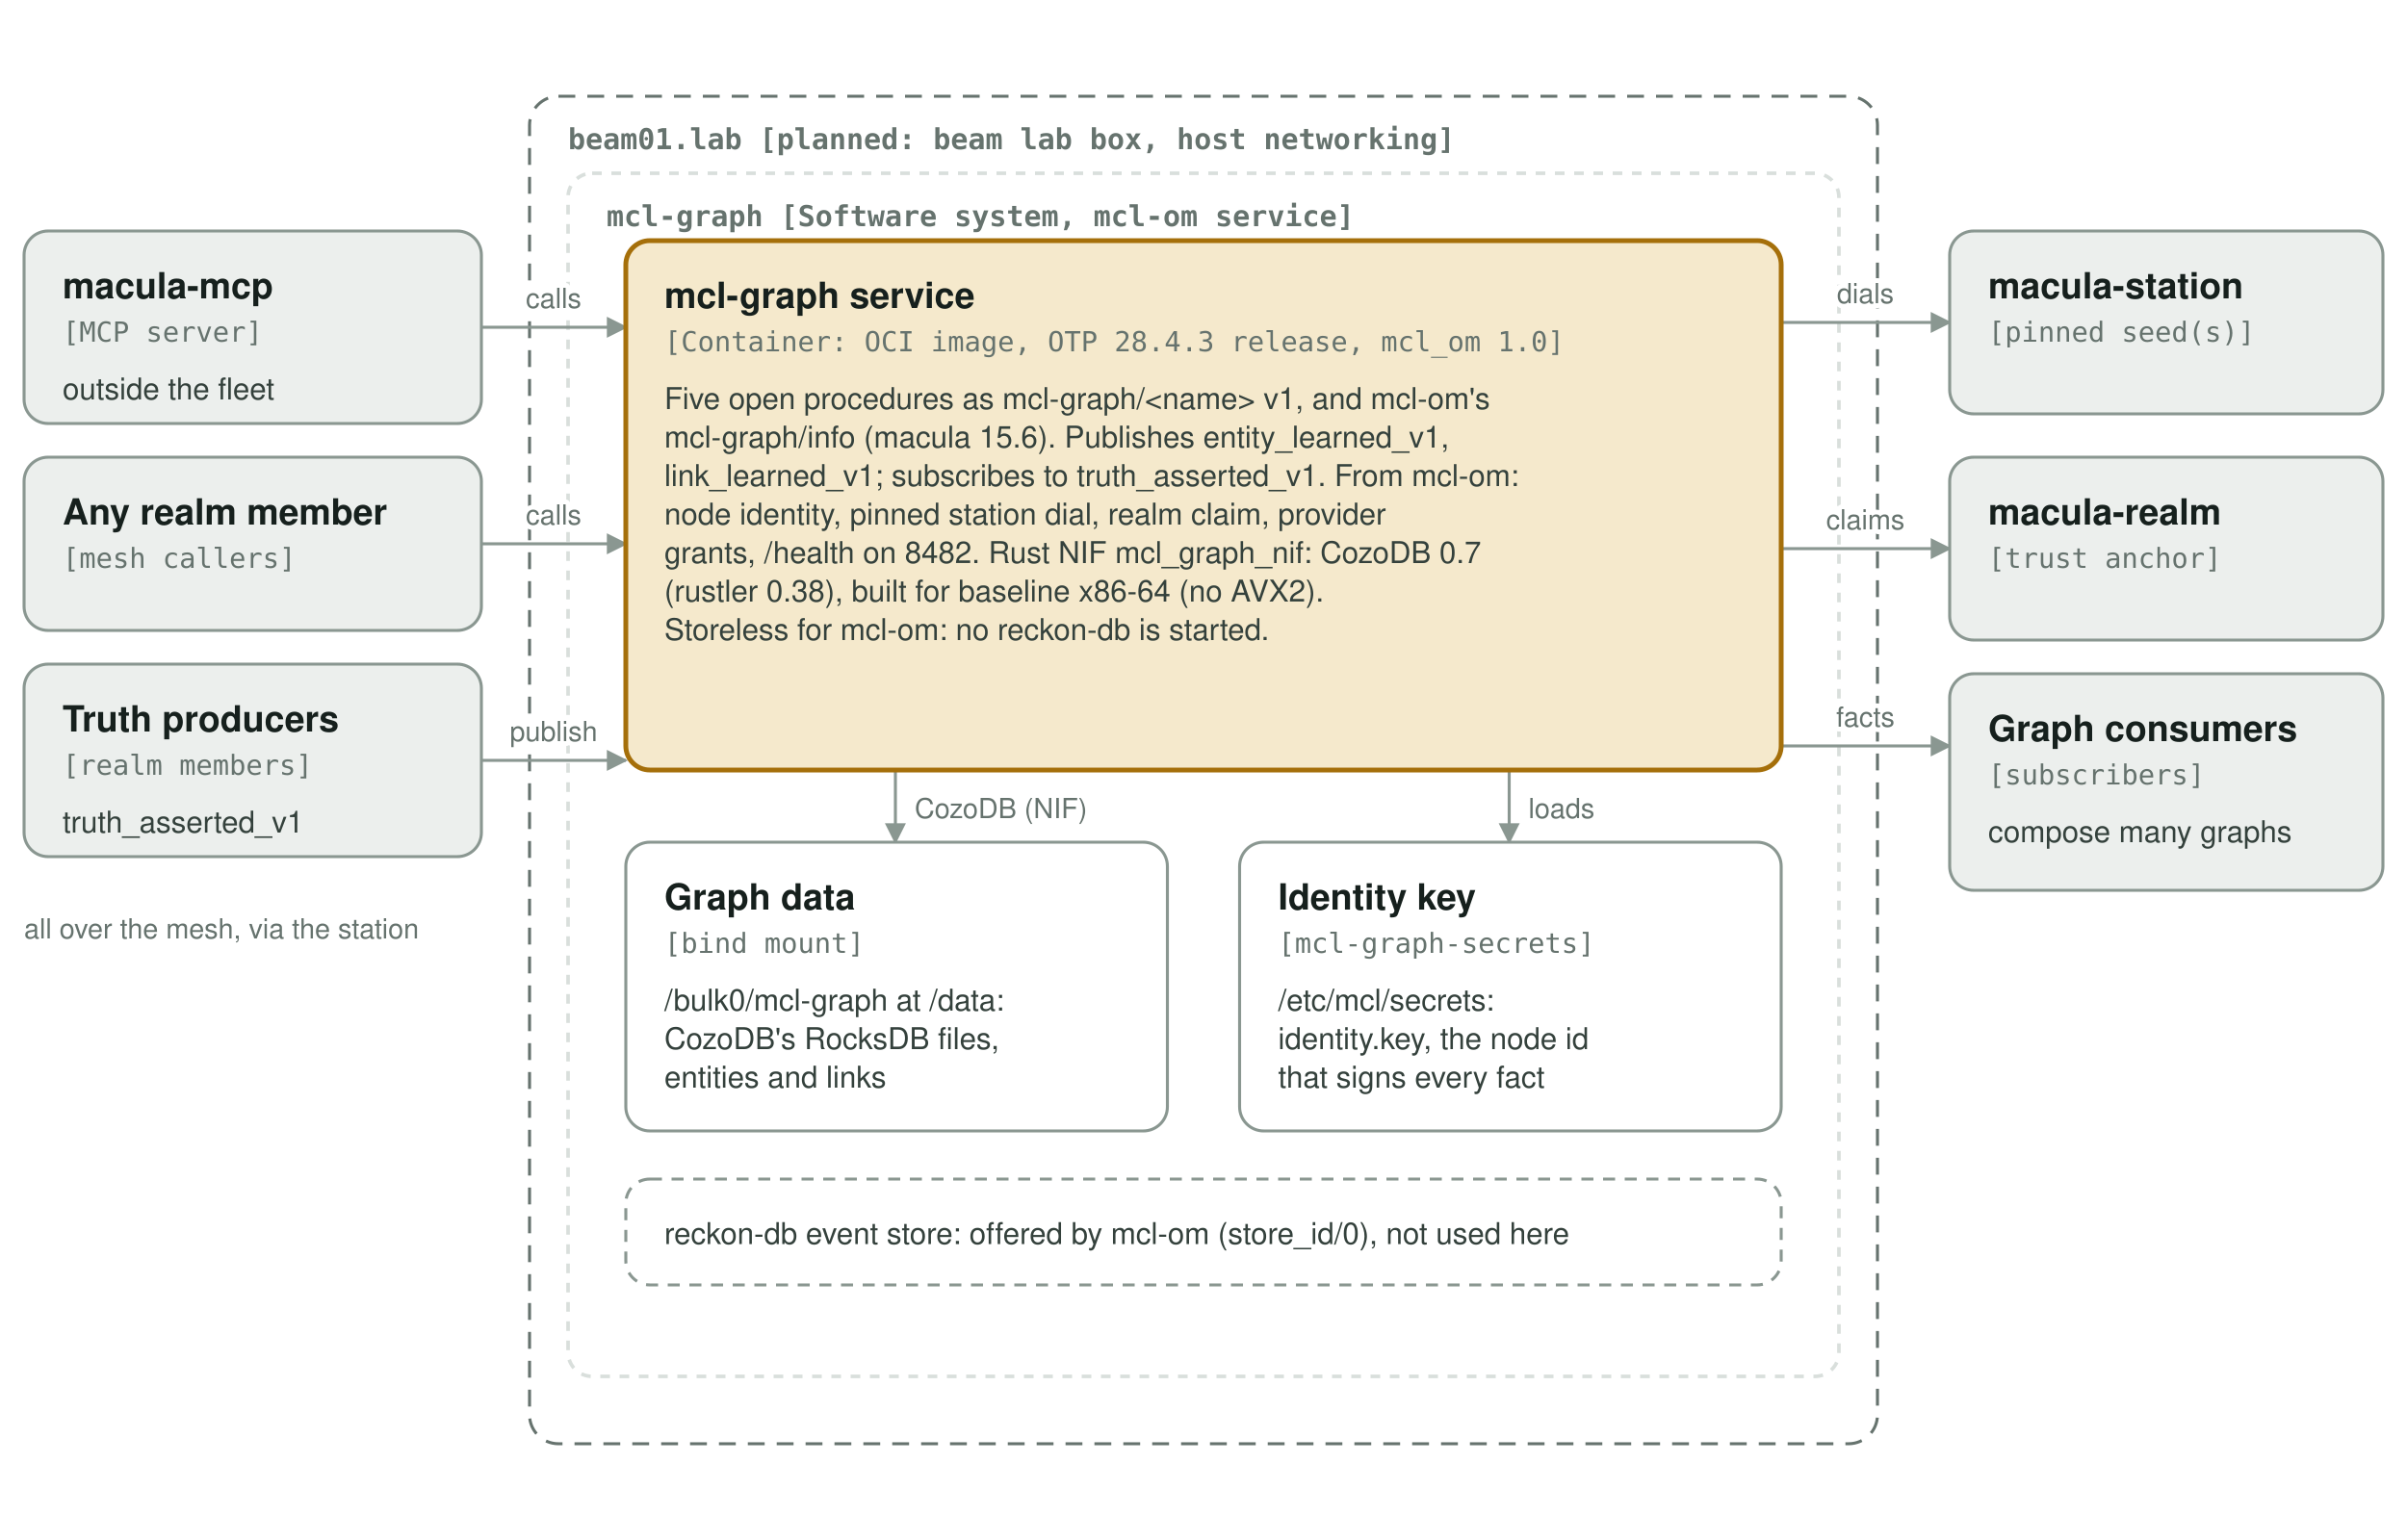
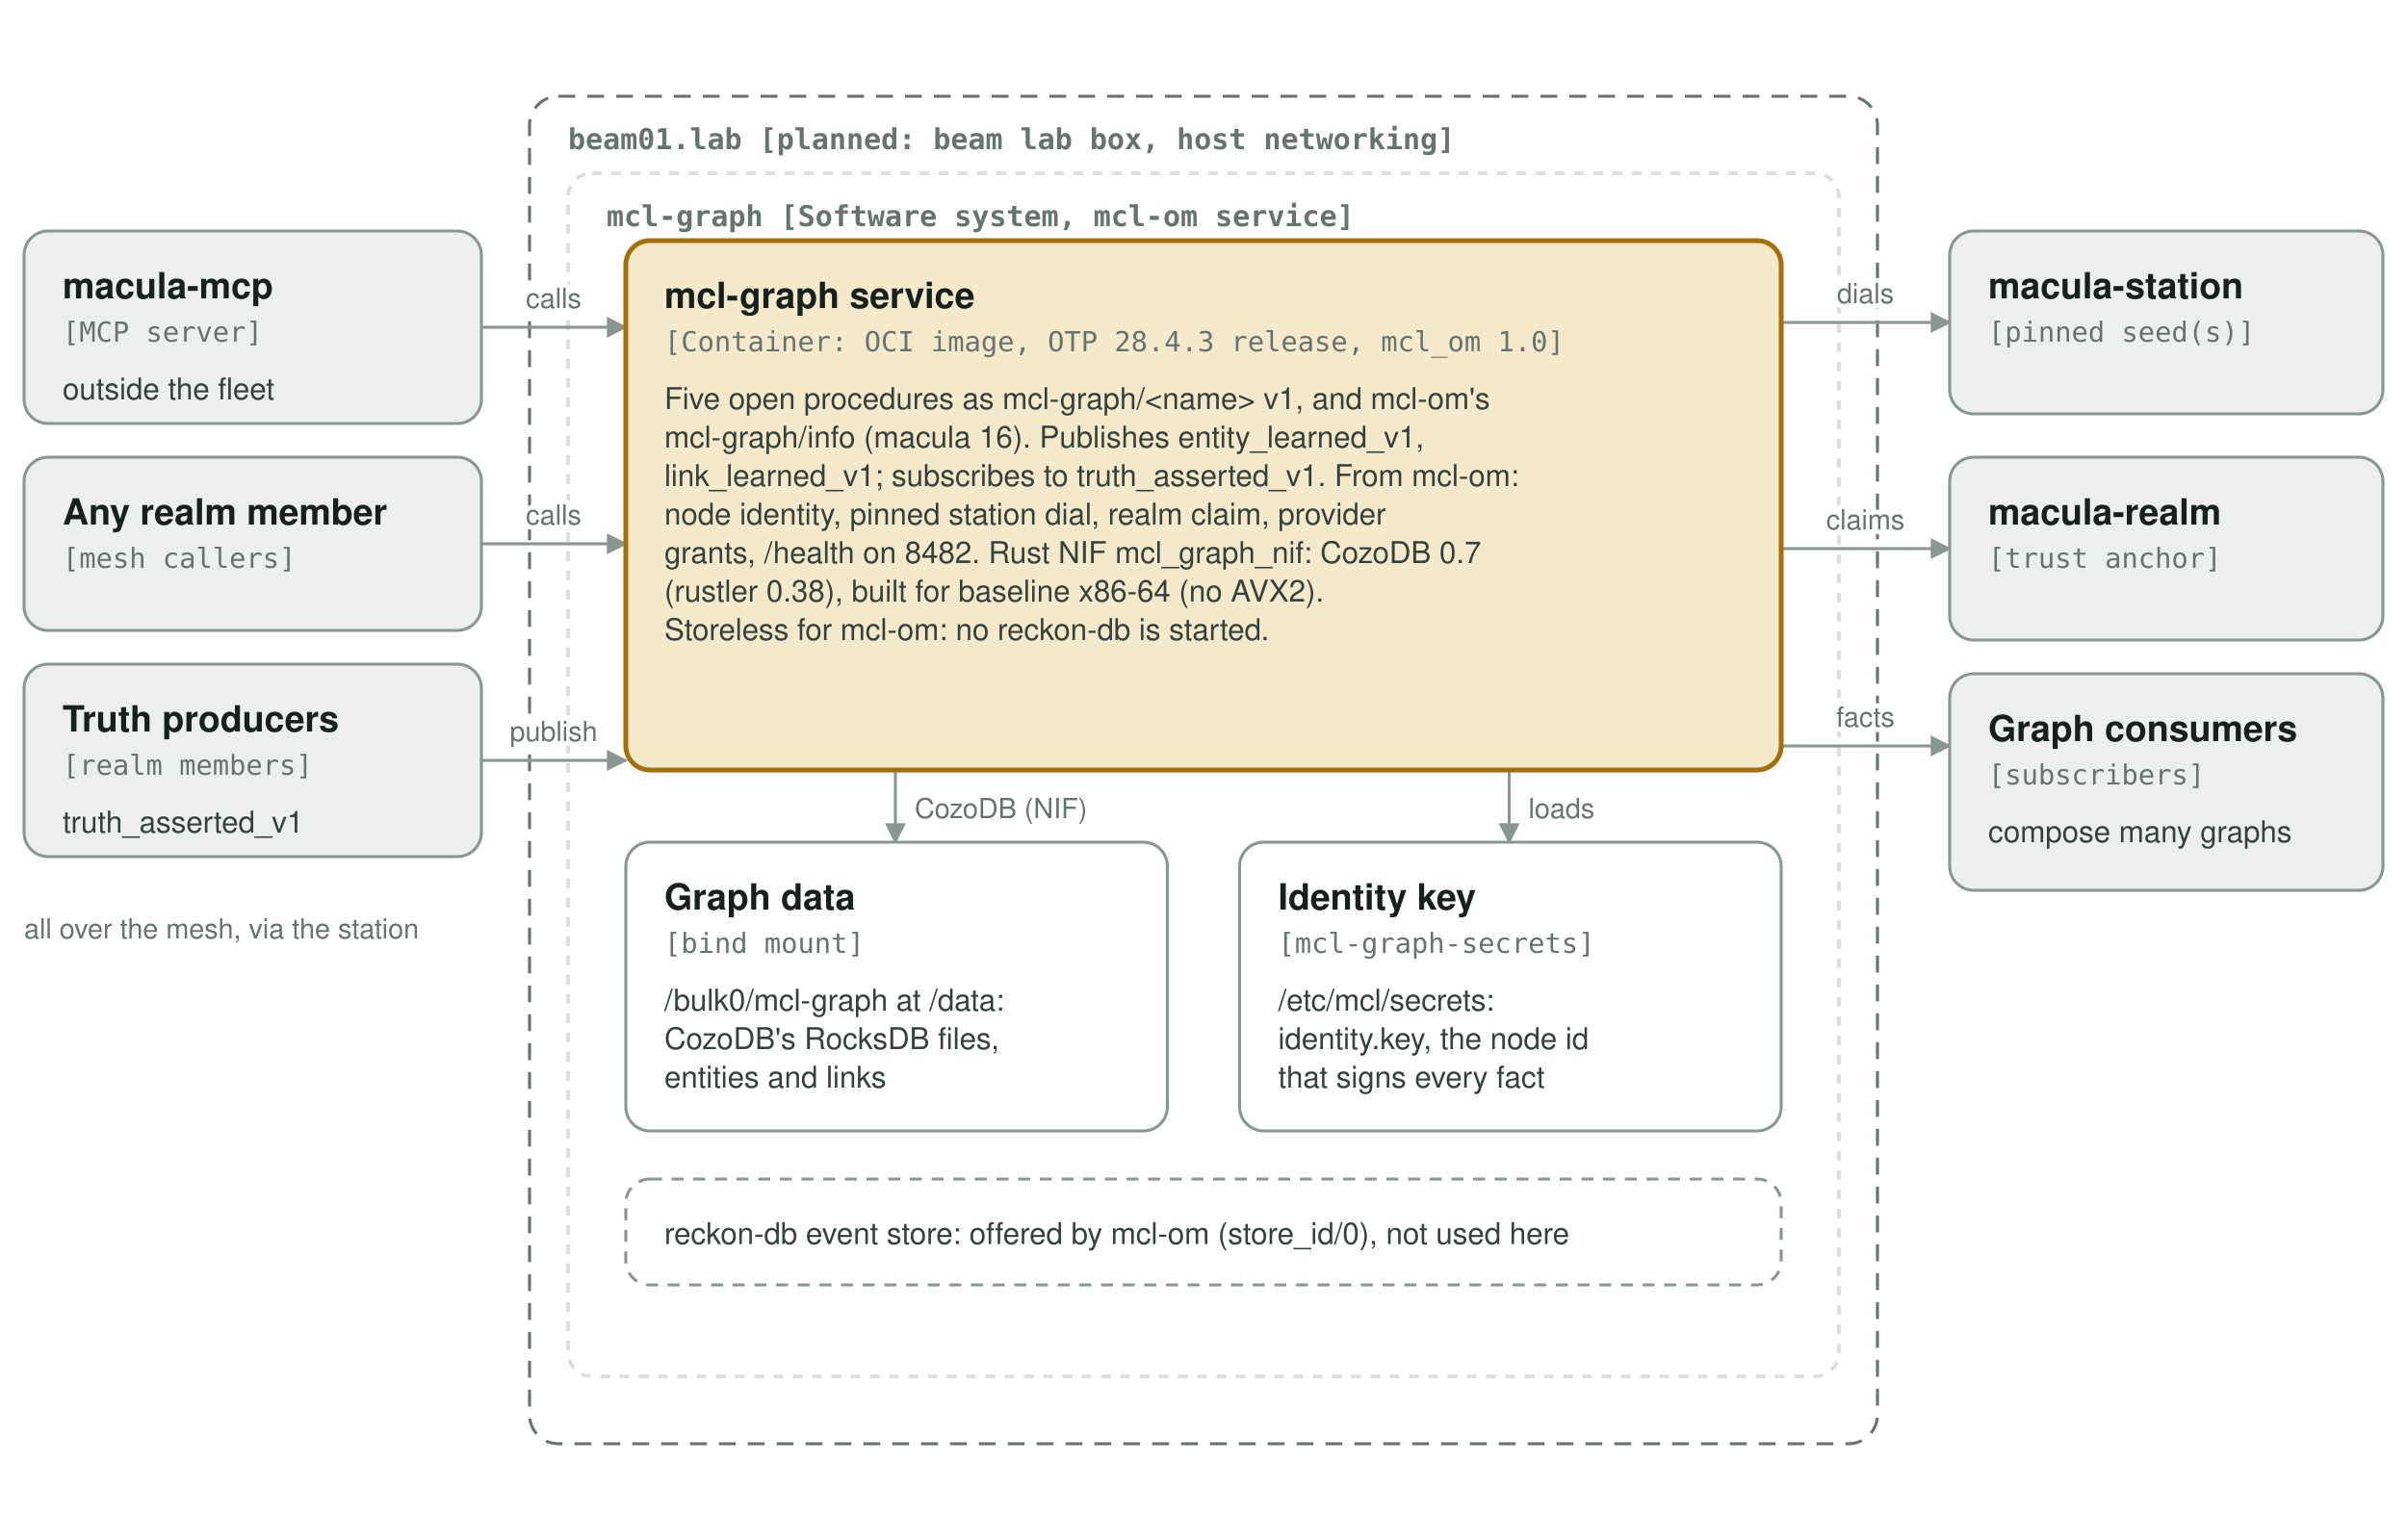
<svg xmlns="http://www.w3.org/2000/svg" viewBox="0 0 1000 640" role="img" aria-label="mcl-graph containers">
  <style>
.t-name { font-family: "Atkinson Hyperlegible", "Segoe UI", system-ui, -apple-system, Helvetica, Arial, sans-serif; font-size: 15px; font-weight: 700; }
.t-desc { font-family: "Atkinson Hyperlegible", "Segoe UI", system-ui, -apple-system, Helvetica, Arial, sans-serif; font-size: 12.5px; }
.t-rel { font-family: "Atkinson Hyperlegible", "Segoe UI", system-ui, -apple-system, Helvetica, Arial, sans-serif; font-size: 11.5px; paint-order: stroke; stroke-width: 4px; stroke-linejoin: round; }
.t-code { font-family: "JetBrains Mono", ui-monospace, Menlo, Consolas, monospace; font-size: 13px; font-weight: 600; }
.t-small { font-size: 12px; }
.t-type { font-family: "JetBrains Mono", ui-monospace, Menlo, Consolas, monospace; font-size: 11.5px; }
.t-bound { font-family: "JetBrains Mono", ui-monospace, Menlo, Consolas, monospace; font-size: 12px; font-weight: 600; }
.edge { fill: none; stroke-width: 1.25; }
.edge-later { fill: none; stroke-width: 1.25; stroke-dasharray: 5 4; }
.bg { fill: #FFFFFF; }
.b-sys { fill: #F5E9CC; stroke: #A56F0A; stroke-width: 2; }
.b-ext { fill: #ECEFED; stroke: #8A9791; stroke-width: 1.25; }
.b-per { fill: #E3EBF2; stroke: #3B5B7A; stroke-width: 1.25; }
.b-cmp { fill: #FFFFFF; stroke: #8A9791; stroke-width: 1.25; }
.b-later { fill: none; stroke: #8A9791; stroke-width: 1.25; stroke-dasharray: 5 4; }
.bound { fill: none; stroke: #66736E; stroke-width: 1.25; stroke-dasharray: 7 5; }
.bound-in { fill: none; stroke: #D9DFDC; stroke-width: 1.5; stroke-dasharray: 4 4; }
.head { fill: #3B5B7A; }
.t-name { fill: #16201D; }
.t-code { fill: #16201D; }
.t-type { fill: #66736E; }
.t-desc { fill: #34413C; }
.t-bound { fill: #66736E; }
.t-rel { fill: #66736E; stroke: #FFFFFF; }
.edge, .edge-later { stroke: #8A9791; }
.arrowhead { fill: #8A9791; }
@media (prefers-color-scheme: dark) {
.bg { fill: #171F1C; }
.b-sys { fill: #3A2E13; stroke: #E3AA3C; stroke-width: 2; }
.b-ext { fill: #1C2421; stroke: #7D8B85; stroke-width: 1.25; }
.b-per { fill: #1D2A36; stroke: #8EB4D8; stroke-width: 1.25; }
.b-cmp { fill: #171F1C; stroke: #7D8B85; stroke-width: 1.25; }
.b-later { fill: none; stroke: #7D8B85; stroke-width: 1.25; stroke-dasharray: 5 4; }
.bound { fill: none; stroke: #93A09A; stroke-width: 1.25; stroke-dasharray: 7 5; }
.bound-in { fill: none; stroke: #2A3431; stroke-width: 1.5; stroke-dasharray: 4 4; }
.head { fill: #8EB4D8; }
.t-name { fill: #E6ECE9; }
.t-code { fill: #E6ECE9; }
.t-type { fill: #93A09A; }
.t-desc { fill: #C3CDC8; }
.t-bound { fill: #93A09A; }
.t-rel { fill: #93A09A; stroke: #171F1C; }
.edge, .edge-later { stroke: #7D8B85; }
.arrowhead { fill: #7D8B85; }
}
</style>
  <defs>
    <marker id="a" viewBox="0 0 10 10" refX="9" refY="5" markerWidth="7" markerHeight="7" orient="auto-start-reverse">
      <path class="arrowhead" d="M0 0L10 5L0 10z" />
    </marker>
  </defs>
  <rect class="bg" x="0" y="0" width="1000" height="640" />
  <rect class="bound" x="220" y="40" width="560" height="560" rx="12" />
  <text class="t-bound" x="236" y="62">beam01.lab [planned: beam lab box, host networking]</text>
  <rect class="bound-in" x="236" y="72" width="528" height="500" rx="10" />
  <text class="t-bound" x="252" y="94">mcl-graph [Software system, mcl-om service]</text>
  <path class="edge" d="M200 136H260" marker-end="url(#a)" />
  <path class="edge" d="M200 226H260" marker-end="url(#a)" />
  <path class="edge" d="M200 316H260" marker-end="url(#a)" />
  <path class="edge" d="M740 134H810" marker-end="url(#a)" />
  <path class="edge" d="M740 228H810" marker-end="url(#a)" />
  <path class="edge" d="M740 310H810" marker-end="url(#a)" />
  <path class="edge" d="M372 320V350" marker-end="url(#a)" />
  <path class="edge" d="M627 320V350" marker-end="url(#a)" />
  <rect class="b-sys" x="260" y="100" width="480" height="220" rx="10" />
  <text class="t-name" x="276" y="128">mcl-graph service</text>
  <text class="t-type" x="276" y="146">[Container: OCI image, OTP 28.4.3 release, mcl_om 1.0]</text>
  <text class="t-desc" x="276" y="170">Five open procedures as mcl-graph/&lt;name&gt; v1, and mcl-om's</text>
-   <text class="t-desc" x="276" y="186">mcl-graph/info (macula 15.6). Publishes entity_learned_v1,</text>
+   <text class="t-desc" x="276" y="186">mcl-graph/info (macula 16). Publishes entity_learned_v1,</text>
  <text class="t-desc" x="276" y="202">link_learned_v1; subscribes to truth_asserted_v1. From mcl-om:</text>
  <text class="t-desc" x="276" y="218">node identity, pinned station dial, realm claim, provider</text>
  <text class="t-desc" x="276" y="234">grants, /health on 8482. Rust NIF mcl_graph_nif: CozoDB 0.7</text>
  <text class="t-desc" x="276" y="250">(rustler 0.38), built for baseline x86-64 (no AVX2).</text>
  <text class="t-desc" x="276" y="266">Storeless for mcl-om: no reckon-db is started.</text>
  <rect class="b-cmp" x="260" y="350" width="225" height="120" rx="10" />
  <text class="t-name" x="276" y="378">Graph data</text>
  <text class="t-type" x="276" y="396">[bind mount]</text>
  <text class="t-desc" x="276" y="420">/bulk0/mcl-graph at /data:</text>
  <text class="t-desc" x="276" y="436">CozoDB's RocksDB files,</text>
  <text class="t-desc" x="276" y="452">entities and links</text>
  <rect class="b-cmp" x="515" y="350" width="225" height="120" rx="10" />
  <text class="t-name" x="531" y="378">Identity key</text>
  <text class="t-type" x="531" y="396">[mcl-graph-secrets]</text>
  <text class="t-desc" x="531" y="420">/etc/mcl/secrets:</text>
  <text class="t-desc" x="531" y="436">identity.key, the node id</text>
  <text class="t-desc" x="531" y="452">that signs every fact</text>
  <rect class="b-later" x="260" y="490" width="480" height="44" rx="10" />
  <text class="t-desc" x="276" y="517">reckon-db event store: offered by mcl-om (store_id/0), not used here</text>
  <rect class="b-ext" x="10" y="96" width="190" height="80" rx="10" />
  <text class="t-name" x="26" y="124">macula-mcp</text>
  <text class="t-type" x="26" y="142">[MCP server]</text>
  <text class="t-desc" x="26" y="166">outside the fleet</text>
  <rect class="b-ext" x="10" y="190" width="190" height="72" rx="10" />
  <text class="t-name" x="26" y="218">Any realm member</text>
  <text class="t-type" x="26" y="236">[mesh callers]</text>
  <rect class="b-ext" x="10" y="276" width="190" height="80" rx="10" />
  <text class="t-name" x="26" y="304">Truth producers</text>
  <text class="t-type" x="26" y="322">[realm members]</text>
  <text class="t-desc" x="26" y="346">truth_asserted_v1</text>
  <rect class="b-ext" x="810" y="96" width="180" height="76" rx="10" />
  <text class="t-name" x="826" y="124">macula-station</text>
  <text class="t-type" x="826" y="142">[pinned seed(s)]</text>
  <rect class="b-ext" x="810" y="190" width="180" height="76" rx="10" />
  <text class="t-name" x="826" y="218">macula-realm</text>
  <text class="t-type" x="826" y="236">[trust anchor]</text>
  <rect class="b-ext" x="810" y="280" width="180" height="90" rx="10" />
  <text class="t-name" x="826" y="308">Graph consumers</text>
  <text class="t-type" x="826" y="326">[subscribers]</text>
  <text class="t-desc" x="826" y="350">compose many graphs</text>
  <text class="t-rel" x="230" y="128" text-anchor="middle">calls</text>
  <text class="t-rel" x="230" y="218" text-anchor="middle">calls</text>
  <text class="t-rel" x="230" y="308" text-anchor="middle">publish</text>
  <text class="t-rel" x="10" y="390">all over the mesh, via the station</text>
  <text class="t-rel" x="775" y="126" text-anchor="middle">dials</text>
  <text class="t-rel" x="775" y="220" text-anchor="middle">claims</text>
  <text class="t-rel" x="775" y="302" text-anchor="middle">facts</text>
  <text class="t-rel" x="380" y="340">CozoDB (NIF)</text>
  <text class="t-rel" x="635" y="340">loads</text>
</svg>
